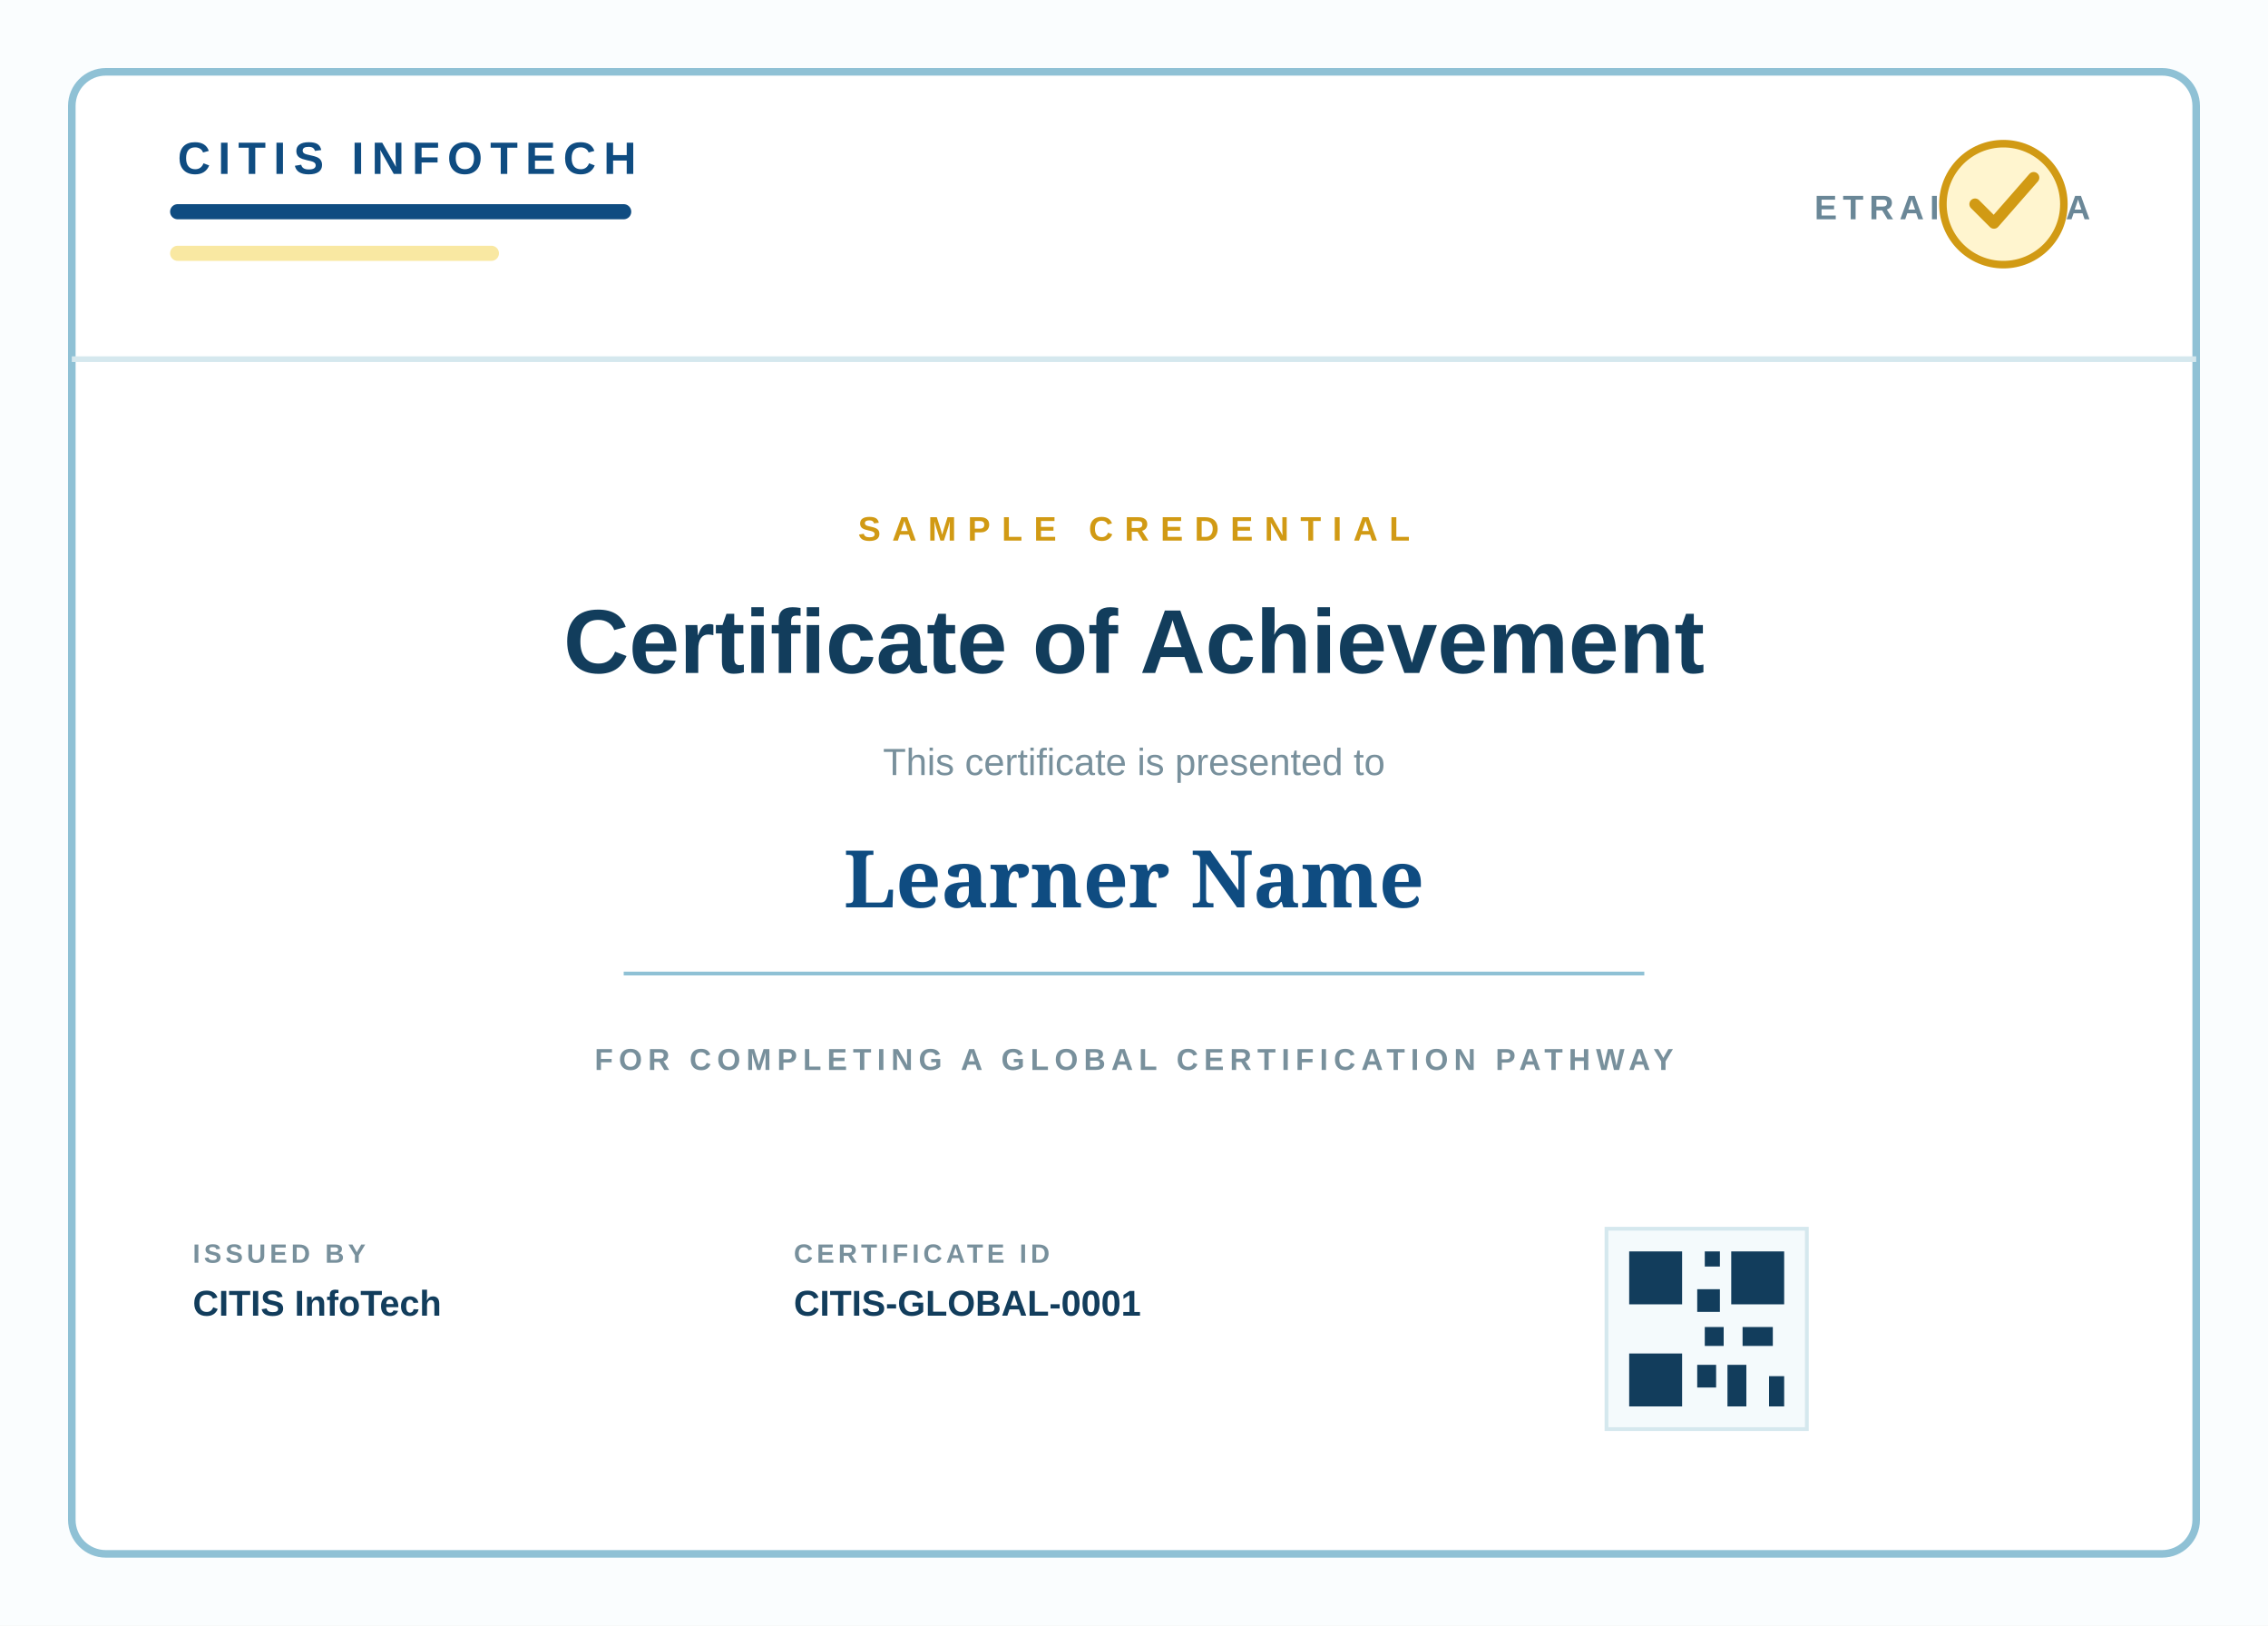
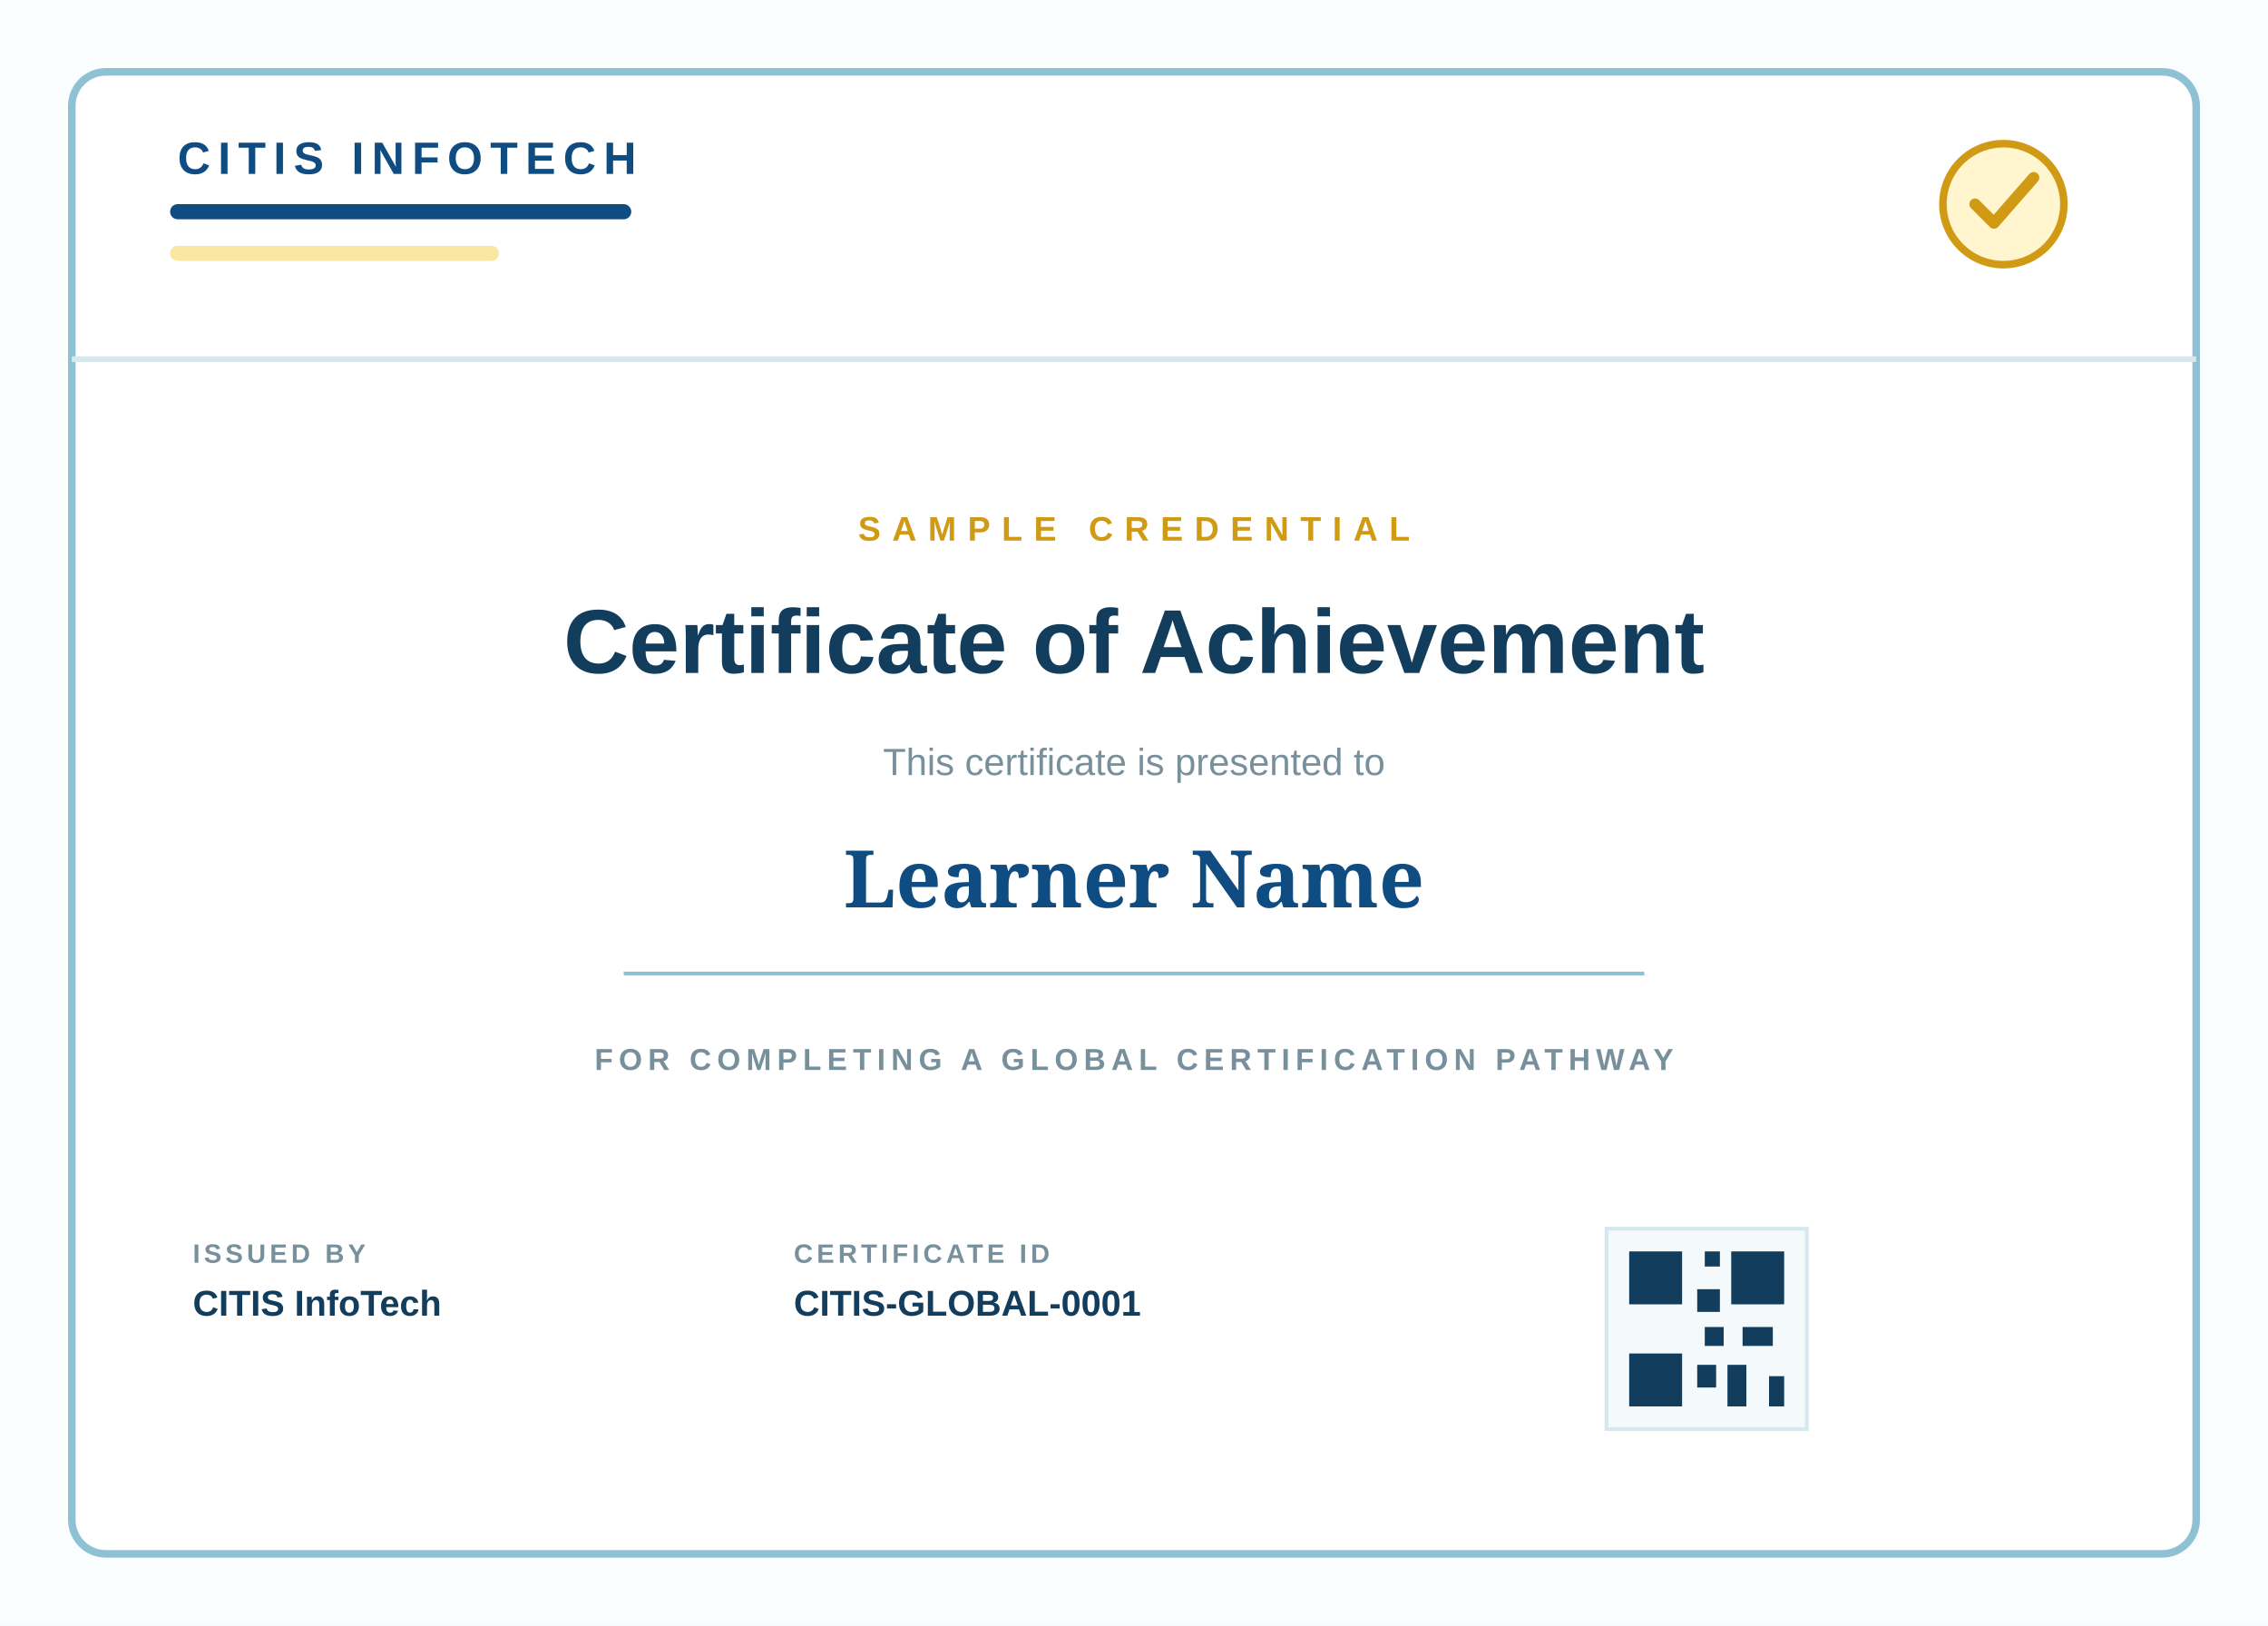
<svg xmlns="http://www.w3.org/2000/svg" width="1200" height="860" viewBox="0 0 1200 860" fill="none">
  <rect width="1200" height="860" fill="#FAFDFE" />
  <rect x="38" y="38" width="1124" height="784" rx="18" fill="white" stroke="#8FC1D5" stroke-width="4" />
  <path d="M38 190H1162" stroke="#D5E8EE" stroke-width="3" />
  <path d="M94 112H330" stroke="#0F4C81" stroke-width="8" stroke-linecap="round" />
  <path d="M94 134H260" stroke="#F9E8A2" stroke-width="8" stroke-linecap="round" />
  <text x="94" y="92" fill="#0F4C81" font-family="Arial, sans-serif" font-size="24" font-weight="700" letter-spacing="4">CITIS INFOTECH</text>
-   <text x="1106" y="116" text-anchor="end" fill="#6A8797" font-family="Arial, sans-serif" font-size="18" font-weight="700" letter-spacing="3">ETRAININDIA</text>
  <circle cx="1060" cy="108" r="32" fill="#FFF5CF" stroke="#D19A14" stroke-width="4" />
  <path d="M1045 108L1055 118L1076 94" stroke="#D19A14" stroke-width="6" stroke-linecap="round" stroke-linejoin="round" />
  <text x="600" y="286" text-anchor="middle" fill="#D19A14" font-family="Arial, sans-serif" font-size="18" font-weight="700" letter-spacing="6">SAMPLE CREDENTIAL</text>
  <text x="600" y="356" text-anchor="middle" fill="#123D5C" font-family="Arial, sans-serif" font-size="48" font-weight="700">Certificate of Achievement</text>
  <text x="600" y="410" text-anchor="middle" fill="#78909C" font-family="Arial, sans-serif" font-size="20">This certificate is presented to</text>
  <text x="600" y="480" text-anchor="middle" fill="#0F4C81" font-family="Georgia, serif" font-size="42" font-weight="700">Learner Name</text>
  <path d="M330 515H870" stroke="#8FC1D5" stroke-width="2" />
  <text x="600" y="566" text-anchor="middle" fill="#78909C" font-family="Arial, sans-serif" font-size="16" font-weight="700" letter-spacing="3">FOR COMPLETING A GLOBAL CERTIFICATION PATHWAY</text>
  <g transform="translate(102 668)">
    <text fill="#78909C" font-family="Arial, sans-serif" font-size="14" font-weight="700" letter-spacing="2">ISSUED BY</text>
    <text y="28" fill="#123D5C" font-family="Arial, sans-serif" font-size="19" font-weight="700">CITIS InfoTech</text>
  </g>
  <g transform="translate(420 668)">
    <text fill="#78909C" font-family="Arial, sans-serif" font-size="14" font-weight="700" letter-spacing="2">CERTIFICATE ID</text>
    <text y="28" fill="#123D5C" font-family="Arial, sans-serif" font-size="19" font-weight="700">CITIS-GLOBAL-0001</text>
  </g>
  <g transform="translate(850 650)">
    <rect width="106" height="106" fill="#F4FAFC" stroke="#D5E8EE" stroke-width="2" />
    <path d="M12 12H40V40H12V12ZM66 12H94V40H66V12ZM12 66H40V94H12V66ZM52 12H60V20H52V12ZM48 32H60V44H48V32ZM72 52H88V62H72V52ZM48 72H58V84H48V72ZM64 72H74V94H64V72ZM86 78H94V94H86V78ZM52 52H62V62H52V52Z" fill="#123D5C" />
  </g>
</svg>
